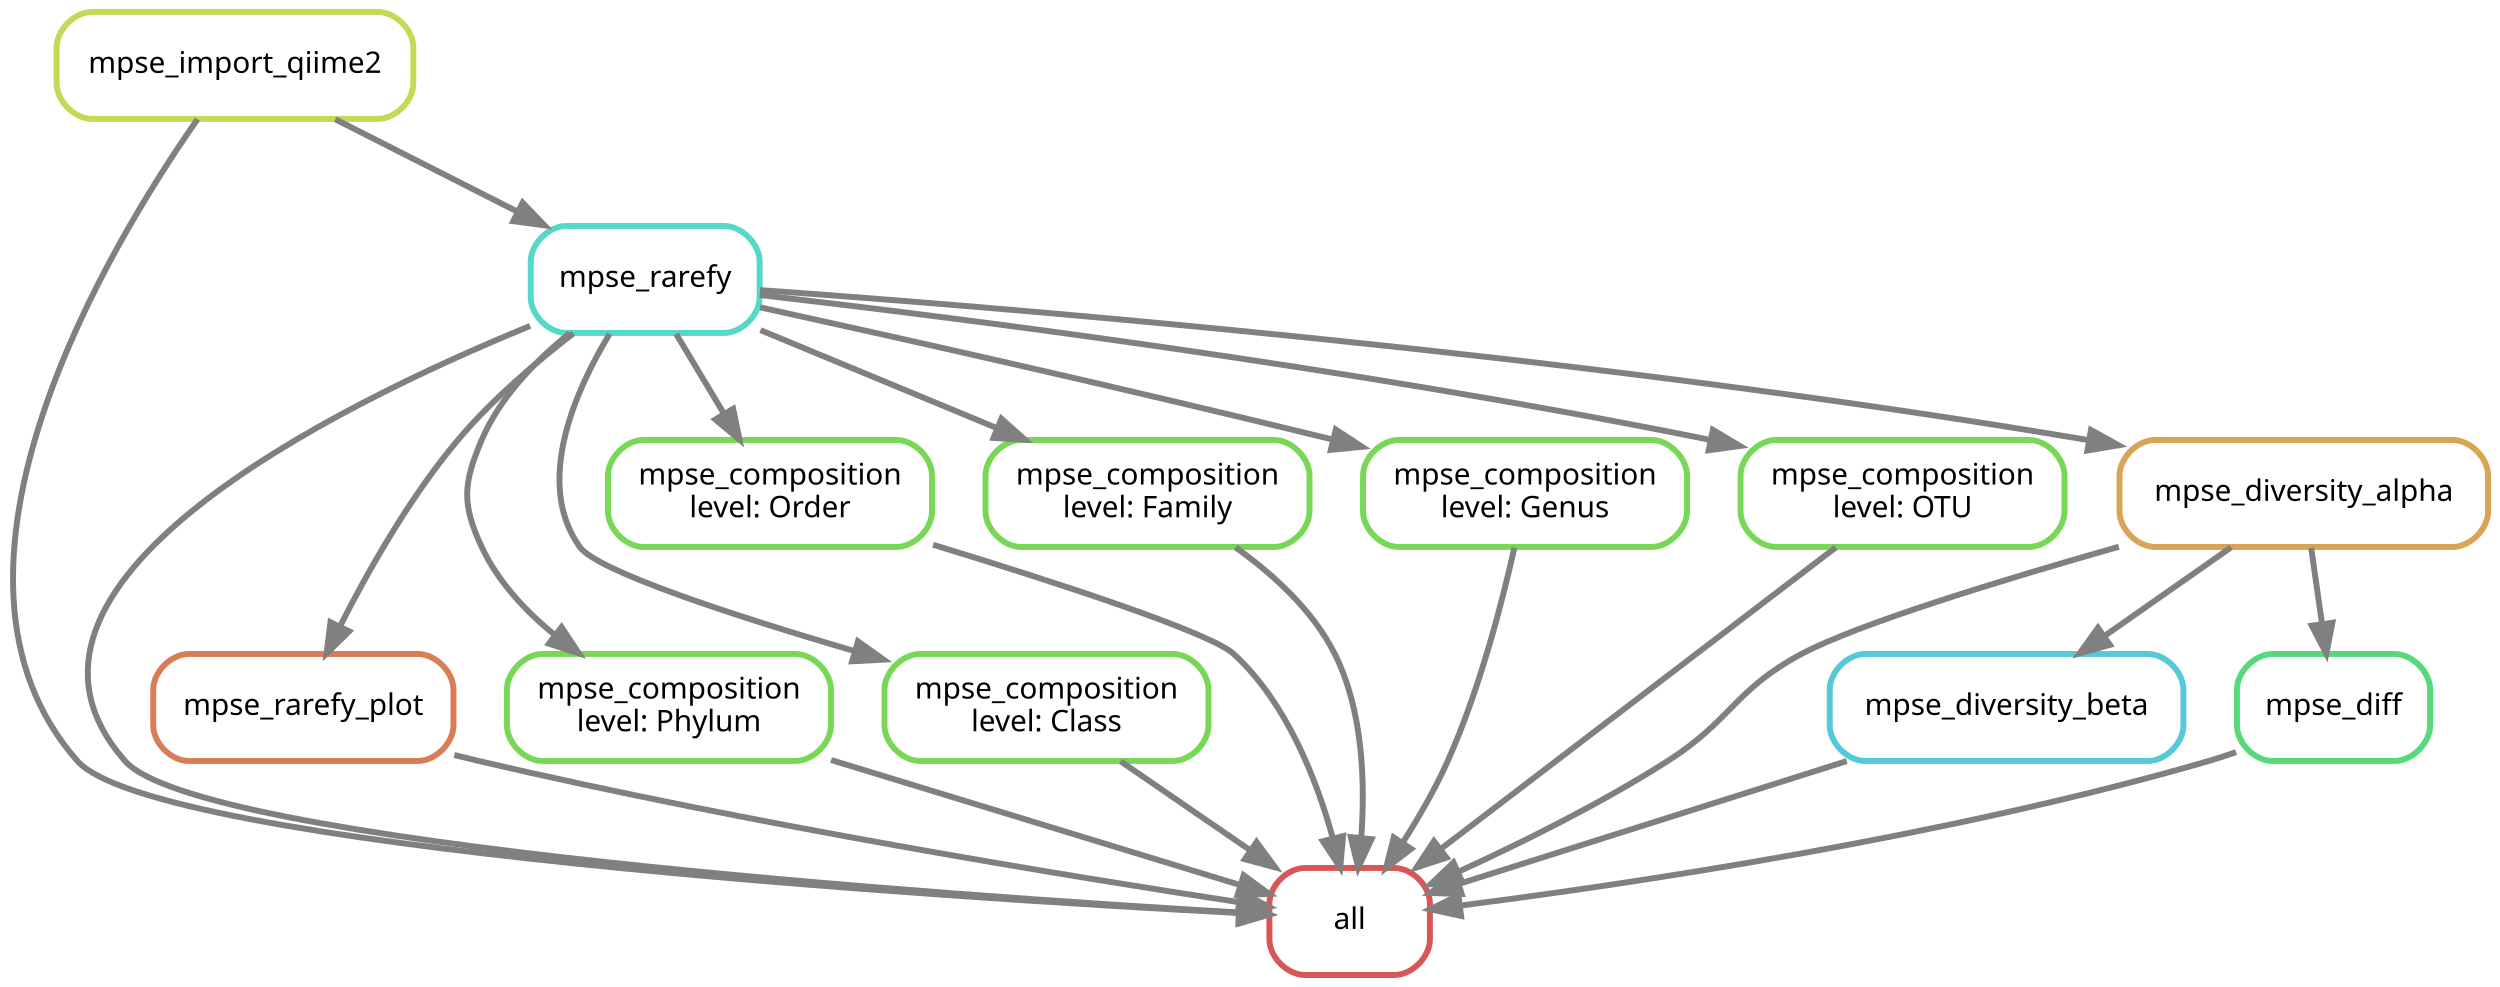
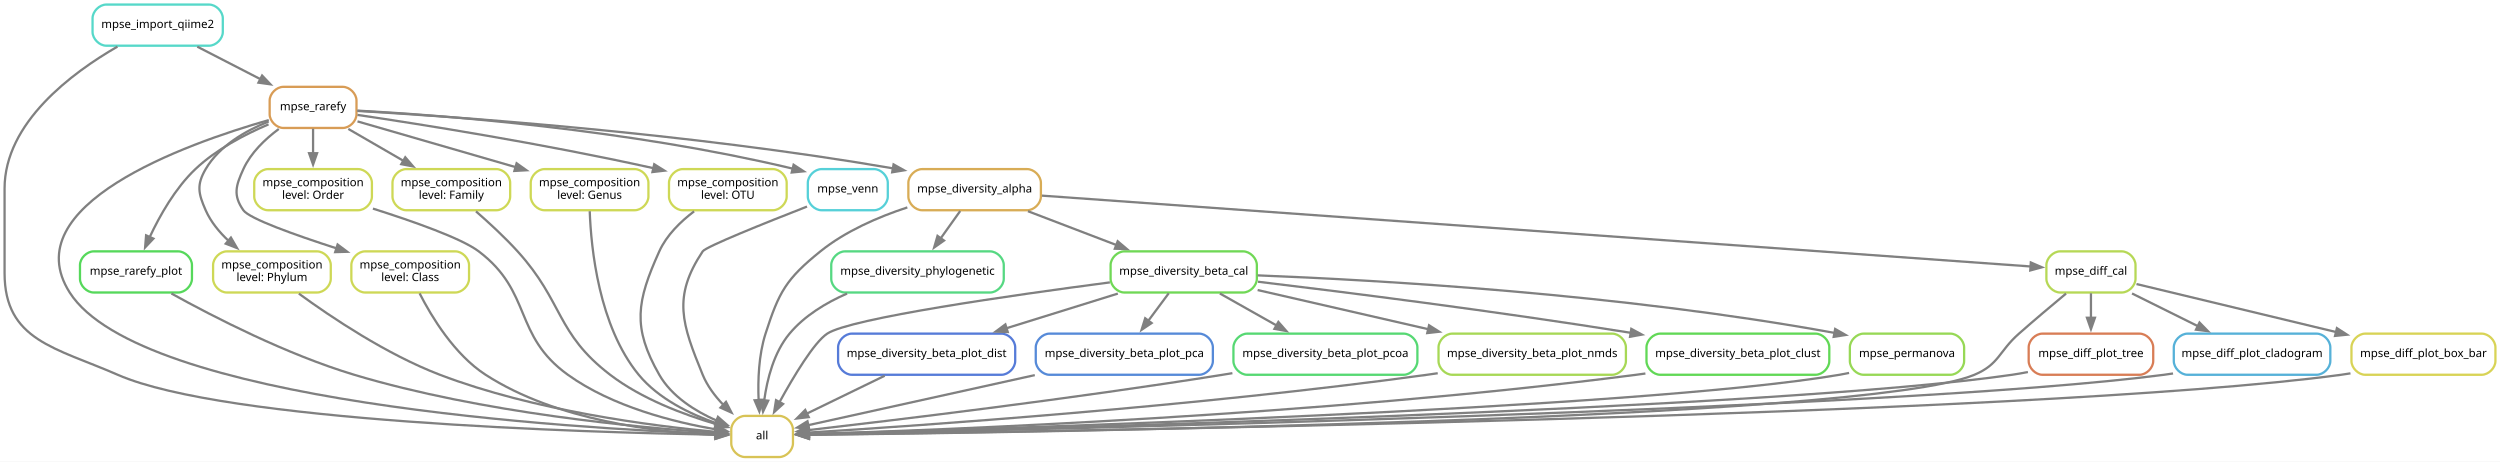
- <svg xmlns="http://www.w3.org/2000/svg" width="841pt" height="332pt" viewBox="0.00 0.00 841.05 332.00">
-   <g id="graph0" class="graph" transform="scale(1 1) rotate(0) translate(4 328)">
-     <polygon fill="white" stroke="transparent" points="-4,4 -4,-328 837.05,-328 837.05,4 -4,4" />
+ <svg xmlns="http://www.w3.org/2000/svg" width="2188pt" height="404pt" viewBox="0.00 0.00 2188.00 404.00">
+   <g id="graph0" class="graph" transform="scale(1 1) rotate(0) translate(4 400)">
+     <polygon fill="white" stroke="none" points="-4,4 -4,-400 2184,-400 2184,4 -4,4" />
    <g id="node1" class="node">
-       <path fill="none" stroke="#d85656" stroke-width="2" d="M465.05,-36C465.05,-36 435.05,-36 435.05,-36 429.05,-36 423.05,-30 423.05,-24 423.05,-24 423.05,-12 423.05,-12 423.05,-6 429.05,0 435.05,0 435.05,0 465.05,0 465.05,0 471.05,0 477.05,-6 477.05,-12 477.05,-12 477.05,-24 477.05,-24 477.05,-30 471.05,-36 465.05,-36" />
-       <text text-anchor="middle" x="450.05" y="-15.5" font-family="sans" font-size="10.00">all</text>
+       <path fill="none" stroke="#d8c356" stroke-width="2" d="M678,-36C678,-36 648,-36 648,-36 642,-36 636,-30 636,-24 636,-24 636,-12 636,-12 636,-6 642,0 648,0 648,0 678,0 678,0 684,0 690,-6 690,-12 690,-12 690,-24 690,-24 690,-30 684,-36 678,-36" />
+       <text text-anchor="middle" x="663" y="-15.5" font-family="sans" font-size="10.00">all</text>
    </g>
    <g id="node2" class="node">
-       <path fill="none" stroke="#c6d856" stroke-width="2" d="M123.05,-324C123.05,-324 27.05,-324 27.05,-324 21.05,-324 15.05,-318 15.05,-312 15.05,-312 15.05,-300 15.05,-300 15.05,-294 21.05,-288 27.05,-288 27.05,-288 123.05,-288 123.05,-288 129.05,-288 135.05,-294 135.05,-300 135.05,-300 135.05,-312 135.05,-312 135.05,-318 129.05,-324 123.05,-324" />
-       <text text-anchor="middle" x="75.05" y="-303.5" font-family="sans" font-size="10.00">mpse_import_qiime2</text>
+       <path fill="none" stroke="#56d8c9" stroke-width="2" d="M179,-396C179,-396 89,-396 89,-396 83,-396 77,-390 77,-384 77,-384 77,-372 77,-372 77,-366 83,-360 89,-360 89,-360 179,-360 179,-360 185,-360 191,-366 191,-372 191,-372 191,-384 191,-384 191,-390 185,-396 179,-396" />
+       <text text-anchor="middle" x="134" y="-375.5" font-family="sans" font-size="10.00">mpse_import_qiime2</text>
    </g>
    <g id="edge1" class="edge">
-       <path fill="none" stroke="grey" stroke-width="2" d="M62.45,-287.91C32.94,-245.72 -33.99,-135.41 22.05,-72 47.8,-42.87 313.46,-26.12 412.82,-20.84" />
-       <polygon fill="grey" stroke="grey" stroke-width="2" points="413.2,-24.32 423,-20.31 412.83,-17.33 413.2,-24.32" />
+       <path fill="none" stroke="grey" stroke-width="2" d="M98.79,-359.2C59.09,-336.34 0,-292.62 0,-235 0,-235 0,-235 0,-161 0,-101.83 44.81,-95.75 99,-72 193.14,-30.75 509.49,-21.53 622.47,-19.53" />
+       <polygon fill="grey" stroke="grey" stroke-width="2" points="622.25,-23.04 632.19,-19.37 622.13,-16.04 622.25,-23.04" />
    </g>
    <g id="node3" class="node">
-       <path fill="none" stroke="#56d8c9" stroke-width="2" d="M239.55,-252C239.55,-252 186.55,-252 186.55,-252 180.55,-252 174.55,-246 174.55,-240 174.55,-240 174.55,-228 174.55,-228 174.55,-222 180.55,-216 186.55,-216 186.55,-216 239.55,-216 239.55,-216 245.55,-216 251.55,-222 251.55,-228 251.55,-228 251.55,-240 251.55,-240 251.55,-246 245.55,-252 239.55,-252" />
-       <text text-anchor="middle" x="213.05" y="-231.5" font-family="sans" font-size="10.00">mpse_rarefy</text>
+       <path fill="none" stroke="#d89c56" stroke-width="2" d="M296,-324C296,-324 244,-324 244,-324 238,-324 232,-318 232,-312 232,-312 232,-300 232,-300 232,-294 238,-288 244,-288 244,-288 296,-288 296,-288 302,-288 308,-294 308,-300 308,-300 308,-312 308,-312 308,-318 302,-324 296,-324" />
+       <text text-anchor="middle" x="270" y="-303.5" font-family="sans" font-size="10.00">mpse_rarefy</text>
+     </g>
+     <g id="edge24" class="edge">
+       <path fill="none" stroke="grey" stroke-width="2" d="M168.67,-359.15C185.46,-350.52 205.84,-340.02 223.91,-330.72" />
+       <polygon fill="grey" stroke="grey" stroke-width="2" points="225.41,-333.89 232.7,-326.2 222.21,-327.66 225.41,-333.89" />
+     </g>
+     <g id="edge2" class="edge">
+       <path fill="none" stroke="grey" stroke-width="2" d="M231.22,-294.92C157.46,-273.76 8.47,-220.26 57,-144 118.42,-47.49 497.11,-25.04 622.63,-20.23" />
+       <polygon fill="grey" stroke="grey" stroke-width="2" points="622.42,-23.74 632.29,-19.88 622.17,-16.74 622.42,-23.74" />
+     </g>
+     <g id="node4" class="node">
+       <path fill="none" stroke="#56d85b" stroke-width="2" d="M152,-180C152,-180 78,-180 78,-180 72,-180 66,-174 66,-168 66,-168 66,-156 66,-156 66,-150 72,-144 78,-144 78,-144 152,-144 152,-144 158,-144 164,-150 164,-156 164,-156 164,-168 164,-168 164,-174 158,-180 152,-180" />
+       <text text-anchor="middle" x="115" y="-159.5" font-family="sans" font-size="10.00">mpse_rarefy_plot</text>
+     </g>
+     <g id="edge25" class="edge">
+       <path fill="none" stroke="grey" stroke-width="2" d="M231.02,-291.15C210.23,-282.33 185.24,-269.29 167,-252 149.4,-235.32 135.86,-211.35 127.02,-192.5" />
+       <polygon fill="grey" stroke="grey" stroke-width="2" points="130.26,-191.17 123,-183.45 123.86,-194.01 130.26,-191.17" />
+     </g>
+     <g id="node5" class="node">
+       <path fill="none" stroke="#ced856" stroke-width="2" d="M273.5,-180C273.5,-180 194.5,-180 194.5,-180 188.5,-180 182.5,-174 182.5,-168 182.5,-168 182.5,-156 182.5,-156 182.5,-150 188.5,-144 194.5,-144 194.5,-144 273.5,-144 273.5,-144 279.5,-144 285.5,-150 285.5,-156 285.5,-156 285.5,-168 285.5,-168 285.5,-174 279.5,-180 273.5,-180" />
+       <text text-anchor="middle" x="234" y="-165" font-family="sans" font-size="10.00">mpse_composition</text>
+       <text text-anchor="middle" x="234" y="-154" font-family="sans" font-size="10.00">level: Phylum</text>
+     </g>
+     <g id="edge26" class="edge">
+       <path fill="none" stroke="grey" stroke-width="2" d="M231.11,-293.65C210.86,-285.54 187.91,-272.38 176,-252 167.93,-238.18 169.55,-230.64 176,-216 180.47,-205.86 187.94,-196.82 196.06,-189.21" />
+       <polygon fill="grey" stroke="grey" stroke-width="2" points="198.11,-192.06 203.44,-182.9 193.57,-186.73 198.11,-192.06" />
+     </g>
+     <g id="node6" class="node">
+       <path fill="none" stroke="#ced856" stroke-width="2" d="M394.5,-180C394.5,-180 315.5,-180 315.5,-180 309.5,-180 303.5,-174 303.5,-168 303.5,-168 303.5,-156 303.5,-156 303.5,-150 309.5,-144 315.5,-144 315.5,-144 394.5,-144 394.5,-144 400.5,-144 406.5,-150 406.5,-156 406.5,-156 406.5,-168 406.5,-168 406.5,-174 400.5,-180 394.5,-180" />
+       <text text-anchor="middle" x="355" y="-165" font-family="sans" font-size="10.00">mpse_composition</text>
+       <text text-anchor="middle" x="355" y="-154" font-family="sans" font-size="10.00">level: Class</text>
+     </g>
+     <g id="edge27" class="edge">
+       <path fill="none" stroke="grey" stroke-width="2" d="M240,-287.13C228.01,-278.23 215.52,-266.3 209,-252 202.36,-237.44 199.82,-229.1 209,-216 214.18,-208.61 253.86,-194.46 290.55,-182.63" />
+       <polygon fill="grey" stroke="grey" stroke-width="2" points="291.47,-186.01 299.94,-179.64 289.35,-179.34 291.47,-186.01" />
+     </g>
+     <g id="node7" class="node">
+       <path fill="none" stroke="#ced856" stroke-width="2" d="M309.5,-252C309.5,-252 230.5,-252 230.5,-252 224.5,-252 218.5,-246 218.5,-240 218.5,-240 218.5,-228 218.5,-228 218.5,-222 224.5,-216 230.5,-216 230.5,-216 309.5,-216 309.5,-216 315.5,-216 321.5,-222 321.5,-228 321.5,-228 321.5,-240 321.5,-240 321.5,-246 315.5,-252 309.5,-252" />
+       <text text-anchor="middle" x="270" y="-237" font-family="sans" font-size="10.00">mpse_composition</text>
+       <text text-anchor="middle" x="270" y="-226" font-family="sans" font-size="10.00">level: Order</text>
+     </g>
+     <g id="edge28" class="edge">
+       <path fill="none" stroke="grey" stroke-width="2" d="M270,-287.34C270,-280.75 270,-273.08 270,-265.67" />
+       <polygon fill="grey" stroke="grey" stroke-width="2" points="273.5,-265.93 270,-255.93 266.5,-265.93 273.5,-265.93" />
+     </g>
+     <g id="node8" class="node">
+       <path fill="none" stroke="#ced856" stroke-width="2" d="M430.5,-252C430.5,-252 351.5,-252 351.5,-252 345.5,-252 339.5,-246 339.5,-240 339.5,-240 339.5,-228 339.5,-228 339.5,-222 345.5,-216 351.5,-216 351.5,-216 430.5,-216 430.5,-216 436.5,-216 442.5,-222 442.5,-228 442.5,-228 442.5,-240 442.5,-240 442.5,-246 436.5,-252 430.5,-252" />
+       <text text-anchor="middle" x="391" y="-237" font-family="sans" font-size="10.00">mpse_composition</text>
+       <text text-anchor="middle" x="391" y="-226" font-family="sans" font-size="10.00">level: Family</text>
+     </g>
+     <g id="edge29" class="edge">
+       <path fill="none" stroke="grey" stroke-width="2" d="M300.85,-287.15C315.5,-278.68 333.23,-268.42 349.07,-259.25" />
+       <polygon fill="grey" stroke="grey" stroke-width="2" points="350.69,-262.37 357.59,-254.33 347.18,-256.31 350.69,-262.37" />
+     </g>
+     <g id="node9" class="node">
+       <path fill="none" stroke="#ced856" stroke-width="2" d="M551.5,-252C551.5,-252 472.5,-252 472.5,-252 466.5,-252 460.5,-246 460.5,-240 460.5,-240 460.5,-228 460.5,-228 460.5,-222 466.5,-216 472.5,-216 472.5,-216 551.5,-216 551.5,-216 557.5,-216 563.5,-222 563.5,-228 563.5,-228 563.5,-240 563.5,-240 563.5,-246 557.5,-252 551.5,-252" />
+       <text text-anchor="middle" x="512" y="-237" font-family="sans" font-size="10.00">mpse_composition</text>
+       <text text-anchor="middle" x="512" y="-226" font-family="sans" font-size="10.00">level: Genus</text>
+     </g>
+     <g id="edge30" class="edge">
+       <path fill="none" stroke="grey" stroke-width="2" d="M308.88,-293.75C346.17,-282.97 403.17,-266.48 447.3,-253.71" />
+       <polygon fill="grey" stroke="grey" stroke-width="2" points="448.13,-257.12 456.76,-250.98 446.18,-250.39 448.13,-257.12" />
+     </g>
+     <g id="node10" class="node">
+       <path fill="none" stroke="#ced856" stroke-width="2" d="M672.5,-252C672.5,-252 593.5,-252 593.5,-252 587.5,-252 581.5,-246 581.5,-240 581.5,-240 581.5,-228 581.5,-228 581.5,-222 587.5,-216 593.5,-216 593.5,-216 672.5,-216 672.5,-216 678.5,-216 684.5,-222 684.5,-228 684.5,-228 684.5,-240 684.5,-240 684.5,-246 678.5,-252 672.5,-252" />
+       <text text-anchor="middle" x="633" y="-237" font-family="sans" font-size="10.00">mpse_composition</text>
+       <text text-anchor="middle" x="633" y="-226" font-family="sans" font-size="10.00">level: OTU</text>
+     </g>
+     <g id="edge31" class="edge">
+       <path fill="none" stroke="grey" stroke-width="2" d="M308.86,-299.43C364.22,-291.22 469.22,-274.66 567.89,-252.81" />
+       <polygon fill="grey" stroke="grey" stroke-width="2" points="568.57,-256.25 577.56,-250.64 567.03,-249.42 568.57,-256.25" />
+     </g>
+     <g id="node11" class="node">
+       <path fill="none" stroke="#56d0d8" stroke-width="2" d="M761,-252C761,-252 715,-252 715,-252 709,-252 703,-246 703,-240 703,-240 703,-228 703,-228 703,-222 709,-216 715,-216 715,-216 761,-216 761,-216 767,-216 773,-222 773,-228 773,-228 773,-240 773,-240 773,-246 767,-252 761,-252" />
+       <text text-anchor="middle" x="738" y="-231.5" font-family="sans" font-size="10.00">mpse_venn</text>
+     </g>
+     <g id="edge32" class="edge">
+       <path fill="none" stroke="grey" stroke-width="2" d="M308.76,-303.21C381.77,-299.19 544.6,-287.11 689.74,-252.42" />
+       <polygon fill="grey" stroke="grey" stroke-width="2" points="690.56,-255.82 699.44,-250.05 688.9,-249.02 690.56,-255.82" />
+     </g>
+     <g id="node12" class="node">
+       <path fill="none" stroke="#d8ac56" stroke-width="2" d="M895,-252C895,-252 803,-252 803,-252 797,-252 791,-246 791,-240 791,-240 791,-228 791,-228 791,-222 797,-216 803,-216 803,-216 895,-216 895,-216 901,-216 907,-222 907,-228 907,-228 907,-240 907,-240 907,-246 901,-252 895,-252" />
+       <text text-anchor="middle" x="849" y="-231.5" font-family="sans" font-size="10.00">mpse_diversity_alpha</text>
+     </g>
+     <g id="edge33" class="edge">
+       <path fill="none" stroke="grey" stroke-width="2" d="M308.8,-302.91C392.68,-297.99 597.23,-283.78 777.61,-252.64" />
+       <polygon fill="grey" stroke="grey" stroke-width="2" points="778.05,-256.11 787.3,-250.94 776.84,-249.22 778.05,-256.11" />
+     </g>
+     <g id="edge3" class="edge">
+       <path fill="none" stroke="grey" stroke-width="2" d="M146,-143.13C182.89,-122.68 246.96,-89.73 306,-72 417.44,-38.53 555.06,-25.73 622.24,-21.22" />
+       <polygon fill="grey" stroke="grey" stroke-width="2" points="622.31,-24.73 632.07,-20.6 621.87,-17.74 622.31,-24.73" />
+     </g>
+     <g id="edge4" class="edge">
+       <path fill="none" stroke="grey" stroke-width="2" d="M257.57,-143.02C285.51,-122.63 334.18,-89.89 381,-72 463.32,-40.53 566.54,-27.25 622.46,-22.04" />
+       <polygon fill="grey" stroke="grey" stroke-width="2" points="622.62,-25.54 632.27,-21.18 622,-18.57 622.62,-25.54" />
+     </g>
+     <g id="edge5" class="edge">
+       <path fill="none" stroke="grey" stroke-width="2" d="M363.23,-143.27C373.68,-122.79 393.7,-89.66 421,-72 483.32,-31.69 571.6,-21.64 622.51,-19.37" />
+       <polygon fill="grey" stroke="grey" stroke-width="2" points="622.32,-22.88 632.19,-19.04 622.08,-15.89 622.32,-22.88" />
+     </g>
+     <g id="edge6" class="edge">
+       <path fill="none" stroke="grey" stroke-width="2" d="M322.37,-217.43C357.48,-206.32 399.93,-191.4 415,-180 462.21,-144.27 444.94,-106.58 493,-72 531.89,-44.02 585.99,-30.49 622.64,-24.17" />
+       <polygon fill="grey" stroke="grey" stroke-width="2" points="622.97,-27.66 632.3,-22.63 621.87,-20.75 622.97,-27.66" />
+     </g>
+     <g id="edge7" class="edge">
+       <path fill="none" stroke="grey" stroke-width="2" d="M412.57,-215.01C423.9,-205.14 437.72,-192.42 449,-180 489.32,-135.57 482.35,-108.47 530,-72 557.52,-50.94 594.51,-37.1 622.5,-28.86" />
+       <polygon fill="grey" stroke="grey" stroke-width="2" points="623.43,-32.23 632.13,-26.17 621.55,-25.49 623.43,-32.23" />
+     </g>
+     <g id="edge8" class="edge">
+       <path fill="none" stroke="grey" stroke-width="2" d="M512.13,-215.14C513.29,-182.94 520.01,-114.58 555,-72 572.34,-50.89 600.15,-37.52 623.21,-29.49" />
+       <polygon fill="grey" stroke="grey" stroke-width="2" points="624.1,-32.88 632.55,-26.49 621.96,-26.21 624.1,-32.88" />
+     </g>
+     <g id="edge9" class="edge">
+       <path fill="none" stroke="grey" stroke-width="2" d="M603.48,-215.03C591.68,-206.11 579.4,-194.19 573,-180 553.27,-136.24 549.18,-113.67 573,-72 583.85,-53.02 604.45,-40.16 623.2,-31.87" />
+       <polygon fill="grey" stroke="grey" stroke-width="2" points="624.36,-35.17 632.33,-28.19 621.75,-28.68 624.36,-35.17" />
+     </g>
+     <g id="edge10" class="edge">
+       <path fill="none" stroke="grey" stroke-width="2" d="M702.3,-219.22C665.7,-204.93 613.73,-184.1 611,-180 584.39,-140.05 592.84,-116.43 611,-72 614.98,-62.27 621.7,-53.36 629.01,-45.73" />
+       <polygon fill="grey" stroke="grey" stroke-width="2" points="631.39,-48.3 636.23,-38.88 626.57,-43.22 631.39,-48.3" />
+     </g>
+     <g id="edge11" class="edge">
+       <path fill="none" stroke="grey" stroke-width="2" d="M790.09,-218.47C764.8,-210.17 736.05,-197.78 714,-180 684.06,-155.86 677.76,-144.62 666,-108 659.99,-89.3 659.21,-67.24 659.94,-49.77" />
+       <polygon fill="grey" stroke="grey" stroke-width="2" points="663.43,-50.11 660.59,-39.9 656.44,-49.65 663.43,-50.11" />
+     </g>
+     <g id="node13" class="node">
+       <path fill="none" stroke="#56d882" stroke-width="2" d="M862.5,-180C862.5,-180 735.5,-180 735.5,-180 729.5,-180 723.5,-174 723.5,-168 723.5,-168 723.5,-156 723.5,-156 723.5,-150 729.5,-144 735.5,-144 735.5,-144 862.5,-144 862.5,-144 868.5,-144 874.5,-150 874.5,-156 874.5,-156 874.5,-168 874.5,-168 874.5,-174 868.5,-180 862.5,-180" />
+       <text text-anchor="middle" x="799" y="-159.5" font-family="sans" font-size="10.00">mpse_diversity_phylogenetic</text>
+     </g>
+     <g id="edge34" class="edge">
+       <path fill="none" stroke="grey" stroke-width="2" d="M836.38,-215.34C831.21,-208.1 825.09,-199.53 819.32,-191.45" />
+       <polygon fill="grey" stroke="grey" stroke-width="2" points="822.21,-189.47 813.55,-183.37 816.51,-193.54 822.21,-189.47" />
+     </g>
+     <g id="node14" class="node">
+       <path fill="none" stroke="#70d856" stroke-width="2" d="M1084,-180C1084,-180 980,-180 980,-180 974,-180 968,-174 968,-168 968,-168 968,-156 968,-156 968,-150 974,-144 980,-144 980,-144 1084,-144 1084,-144 1090,-144 1096,-150 1096,-156 1096,-156 1096,-168 1096,-168 1096,-174 1090,-180 1084,-180" />
+       <text text-anchor="middle" x="1032" y="-159.5" font-family="sans" font-size="10.00">mpse_diversity_beta_cal</text>
+     </g>
+     <g id="edge35" class="edge">
+       <path fill="none" stroke="grey" stroke-width="2" d="M895.65,-215.15C919.22,-206.14 948.07,-195.11 973.15,-185.51" />
+       <polygon fill="grey" stroke="grey" stroke-width="2" points="974.2,-188.86 982.29,-182.02 971.7,-182.32 974.2,-188.86" />
+     </g>
+     <g id="node21" class="node">
+       <path fill="none" stroke="#b6d856" stroke-width="2" d="M1853,-180C1853,-180 1799,-180 1799,-180 1793,-180 1787,-174 1787,-168 1787,-168 1787,-156 1787,-156 1787,-150 1793,-144 1799,-144 1799,-144 1853,-144 1853,-144 1859,-144 1865,-150 1865,-156 1865,-156 1865,-168 1865,-168 1865,-174 1859,-180 1853,-180" />
+       <text text-anchor="middle" x="1826" y="-159.5" font-family="sans" font-size="10.00">mpse_diff_cal</text>
+     </g>
+     <g id="edge42" class="edge">
+       <path fill="none" stroke="grey" stroke-width="2" d="M907.92,-228.78C1084.15,-216.15 1605.4,-178.81 1773.27,-166.78" />
+       <polygon fill="grey" stroke="grey" stroke-width="2" points="1773.37,-170.28 1783.1,-166.07 1772.87,-163.3 1773.37,-170.28" />
+     </g>
+     <g id="edge12" class="edge">
+       <path fill="none" stroke="grey" stroke-width="2" d="M737.37,-143.09C718.91,-135.02 700.1,-123.68 687,-108 673.36,-91.68 667.41,-68.31 664.85,-49.61" />
+       <polygon fill="grey" stroke="grey" stroke-width="2" points="668.34,-49.3 663.81,-39.72 661.37,-50.03 668.34,-49.3" />
    </g>
    <g id="edge13" class="edge">
-       <path fill="none" stroke="grey" stroke-width="2" d="M108.81,-287.88C127.27,-278.51 150.34,-266.81 170.07,-256.8" />
-       <polygon fill="grey" stroke="grey" stroke-width="2" points="171.83,-259.83 179.17,-252.19 168.66,-253.59 171.83,-259.83" />
-     </g>
-     <g id="edge2" class="edge">
-       <path fill="none" stroke="grey" stroke-width="2" d="M174.35,-218.37C108.38,-191.37 -13.89,-131.05 38.05,-72 62.64,-44.04 315.66,-26.7 412.57,-21.04" />
-       <polygon fill="grey" stroke="grey" stroke-width="2" points="413.01,-24.52 422.79,-20.45 412.61,-17.53 413.01,-24.52" />
-     </g>
-     <g id="node4" class="node">
-       <path fill="none" stroke="#d87d56" stroke-width="2" d="M136.55,-108C136.55,-108 59.55,-108 59.55,-108 53.55,-108 47.55,-102 47.55,-96 47.55,-96 47.55,-84 47.55,-84 47.55,-78 53.55,-72 59.55,-72 59.55,-72 136.55,-72 136.55,-72 142.55,-72 148.55,-78 148.55,-84 148.55,-84 148.55,-96 148.55,-96 148.55,-102 142.55,-108 136.55,-108" />
-       <text text-anchor="middle" x="98.05" y="-87.5" font-family="sans" font-size="10.00">mpse_rarefy_plot</text>
+       <path fill="none" stroke="grey" stroke-width="2" d="M967.36,-152.85C882.06,-141.68 740.3,-121.44 720,-108 708.47,-100.37 690.76,-70.87 678.14,-47.9" />
+       <polygon fill="grey" stroke="grey" stroke-width="2" points="681.33,-46.44 673.5,-39.3 675.17,-49.76 681.33,-46.44" />
+     </g>
+     <g id="node15" class="node">
+       <path fill="none" stroke="#567bd8" stroke-width="2" d="M872.5,-108C872.5,-108 741.5,-108 741.5,-108 735.5,-108 729.5,-102 729.5,-96 729.5,-96 729.5,-84 729.5,-84 729.5,-78 735.5,-72 741.5,-72 741.5,-72 872.5,-72 872.5,-72 878.5,-72 884.5,-78 884.5,-84 884.5,-84 884.5,-96 884.5,-96 884.5,-102 878.5,-108 872.5,-108" />
+       <text text-anchor="middle" x="807" y="-87.5" font-family="sans" font-size="10.00">mpse_diversity_beta_plot_dist</text>
+     </g>
+     <g id="edge36" class="edge">
+       <path fill="none" stroke="grey" stroke-width="2" d="M974.35,-143.06C944.58,-133.8 908.02,-122.43 876.68,-112.68" />
+       <polygon fill="grey" stroke="grey" stroke-width="2" points="877.98,-109.42 867.39,-109.79 875.9,-116.1 877.98,-109.42" />
+     </g>
+     <g id="node16" class="node">
+       <path fill="none" stroke="#568ad8" stroke-width="2" d="M1045.5,-108C1045.5,-108 914.5,-108 914.5,-108 908.5,-108 902.5,-102 902.5,-96 902.5,-96 902.5,-84 902.5,-84 902.5,-78 908.5,-72 914.5,-72 914.5,-72 1045.5,-72 1045.5,-72 1051.5,-72 1057.5,-78 1057.5,-84 1057.5,-84 1057.5,-96 1057.5,-96 1057.5,-102 1051.5,-108 1045.5,-108" />
+       <text text-anchor="middle" x="980" y="-87.5" font-family="sans" font-size="10.00">mpse_diversity_beta_plot_pca</text>
+     </g>
+     <g id="edge37" class="edge">
+       <path fill="none" stroke="grey" stroke-width="2" d="M1018.88,-143.34C1013.44,-136.01 1006.99,-127.34 1000.93,-119.18" />
+       <polygon fill="grey" stroke="grey" stroke-width="2" points="1003.88,-117.27 995.1,-111.33 998.26,-121.45 1003.88,-117.27" />
+     </g>
+     <g id="node17" class="node">
+       <path fill="none" stroke="#56d873" stroke-width="2" d="M1224.5,-108C1224.5,-108 1087.5,-108 1087.5,-108 1081.5,-108 1075.5,-102 1075.5,-96 1075.5,-96 1075.5,-84 1075.5,-84 1075.5,-78 1081.5,-72 1087.5,-72 1087.5,-72 1224.5,-72 1224.5,-72 1230.5,-72 1236.5,-78 1236.5,-84 1236.5,-84 1236.5,-96 1236.5,-96 1236.5,-102 1230.5,-108 1224.5,-108" />
+       <text text-anchor="middle" x="1156" y="-87.5" font-family="sans" font-size="10.00">mpse_diversity_beta_plot_pcoa</text>
+     </g>
+     <g id="edge38" class="edge">
+       <path fill="none" stroke="grey" stroke-width="2" d="M1063.61,-143.15C1078.77,-134.6 1097.15,-124.22 1113.51,-114.99" />
+       <polygon fill="grey" stroke="grey" stroke-width="2" points="1114.82,-118.26 1121.81,-110.3 1111.38,-112.17 1114.82,-118.26" />
+     </g>
+     <g id="node18" class="node">
+       <path fill="none" stroke="#a7d856" stroke-width="2" d="M1407,-108C1407,-108 1267,-108 1267,-108 1261,-108 1255,-102 1255,-96 1255,-96 1255,-84 1255,-84 1255,-78 1261,-72 1267,-72 1267,-72 1407,-72 1407,-72 1413,-72 1419,-78 1419,-84 1419,-84 1419,-96 1419,-96 1419,-102 1413,-108 1407,-108" />
+       <text text-anchor="middle" x="1337" y="-87.5" font-family="sans" font-size="10.00">mpse_diversity_beta_plot_nmds</text>
+     </g>
+     <g id="edge39" class="edge">
+       <path fill="none" stroke="grey" stroke-width="2" d="M1096.68,-146.15C1140.1,-136.19 1197.93,-122.92 1245.98,-111.89" />
+       <polygon fill="grey" stroke="grey" stroke-width="2" points="1246.7,-115.32 1255.66,-109.67 1245.13,-108.49 1246.7,-115.32" />
+     </g>
+     <g id="node19" class="node">
+       <path fill="none" stroke="#61d856" stroke-width="2" d="M1585,-108C1585,-108 1449,-108 1449,-108 1443,-108 1437,-102 1437,-96 1437,-96 1437,-84 1437,-84 1437,-78 1443,-72 1449,-72 1449,-72 1585,-72 1585,-72 1591,-72 1597,-78 1597,-84 1597,-84 1597,-96 1597,-96 1597,-102 1591,-108 1585,-108" />
+       <text text-anchor="middle" x="1517" y="-87.5" font-family="sans" font-size="10.00">mpse_diversity_beta_plot_clust</text>
+     </g>
+     <g id="edge40" class="edge">
+       <path fill="none" stroke="grey" stroke-width="2" d="M1096.98,-153.43C1172.89,-144.34 1302.53,-128.03 1423.25,-108.73" />
+       <polygon fill="grey" stroke="grey" stroke-width="2" points="1423.72,-112.19 1433.04,-107.15 1422.61,-105.28 1423.72,-112.19" />
+     </g>
+     <g id="node20" class="node">
+       <path fill="none" stroke="#97d856" stroke-width="2" d="M1703,-108C1703,-108 1627,-108 1627,-108 1621,-108 1615,-102 1615,-96 1615,-96 1615,-84 1615,-84 1615,-78 1621,-72 1627,-72 1627,-72 1703,-72 1703,-72 1709,-72 1715,-78 1715,-84 1715,-84 1715,-96 1715,-96 1715,-102 1709,-108 1703,-108" />
+       <text text-anchor="middle" x="1665" y="-87.5" font-family="sans" font-size="10.00">mpse_permanova</text>
+     </g>
+     <g id="edge41" class="edge">
+       <path fill="none" stroke="grey" stroke-width="2" d="M1096.68,-159C1201.2,-154.89 1413.72,-142.97 1601.67,-108.62" />
+       <polygon fill="grey" stroke="grey" stroke-width="2" points="1602.13,-112.09 1611.32,-106.82 1600.85,-105.21 1602.13,-112.09" />
    </g>
    <g id="edge14" class="edge">
-       <path fill="none" stroke="grey" stroke-width="2" d="M188.88,-215.84C176.37,-206.21 161.38,-193.45 150.05,-180 133.85,-160.77 119.77,-135.84 110.36,-117.26" />
-       <polygon fill="grey" stroke="grey" stroke-width="2" points="113.45,-115.6 105.88,-108.18 107.17,-118.7 113.45,-115.6" />
-     </g>
-     <g id="node5" class="node">
-       <path fill="none" stroke="#78d856" stroke-width="2" d="M263.55,-108C263.55,-108 178.55,-108 178.55,-108 172.55,-108 166.55,-102 166.55,-96 166.55,-96 166.55,-84 166.55,-84 166.55,-78 172.55,-72 178.55,-72 178.55,-72 263.55,-72 263.55,-72 269.55,-72 275.55,-78 275.55,-84 275.55,-84 275.55,-96 275.55,-96 275.55,-102 269.55,-108 263.55,-108" />
-       <text text-anchor="middle" x="221.05" y="-93" font-family="sans" font-size="10.00">mpse_composition</text>
-       <text text-anchor="middle" x="221.05" y="-82" font-family="sans" font-size="10.00">level: Phylum</text>
+       <path fill="none" stroke="grey" stroke-width="2" d="M770.29,-71.15C749.44,-61.02 723.33,-48.33 702.1,-38.01" />
+       <polygon fill="grey" stroke="grey" stroke-width="2" points="703.79,-34.94 693.27,-33.71 700.73,-41.23 703.79,-34.94" />
    </g>
    <g id="edge15" class="edge">
-       <path fill="none" stroke="grey" stroke-width="2" d="M187.67,-215.95C176.34,-206.79 164.18,-194.4 158.05,-180 151.79,-165.28 151.3,-158.51 158.05,-144 163.48,-132.34 172.87,-122.34 182.77,-114.26" />
-       <polygon fill="grey" stroke="grey" stroke-width="2" points="184.91,-117.03 190.75,-108.2 180.67,-111.45 184.91,-117.03" />
-     </g>
-     <g id="node6" class="node">
-       <path fill="none" stroke="#78d856" stroke-width="2" d="M390.55,-108C390.55,-108 305.55,-108 305.55,-108 299.55,-108 293.55,-102 293.55,-96 293.55,-96 293.55,-84 293.55,-84 293.55,-78 299.55,-72 305.55,-72 305.55,-72 390.55,-72 390.55,-72 396.55,-72 402.55,-78 402.55,-84 402.55,-84 402.55,-96 402.55,-96 402.55,-102 396.55,-108 390.55,-108" />
-       <text text-anchor="middle" x="348.05" y="-93" font-family="sans" font-size="10.00">mpse_composition</text>
-       <text text-anchor="middle" x="348.05" y="-82" font-family="sans" font-size="10.00">level: Class</text>
+       <path fill="none" stroke="grey" stroke-width="2" d="M901.64,-71.7C838.69,-57.8 752.86,-38.84 703.14,-27.86" />
+       <polygon fill="grey" stroke="grey" stroke-width="2" points="704.19,-24.51 693.68,-25.77 702.69,-31.35 704.19,-24.51" />
    </g>
    <g id="edge16" class="edge">
-       <path fill="none" stroke="grey" stroke-width="2" d="M201.1,-215.69C189.47,-196.51 175.65,-165.46 191.05,-144 196.9,-135.86 242.89,-120.88 283.59,-108.92" />
-       <polygon fill="grey" stroke="grey" stroke-width="2" points="284.63,-112.26 293.26,-106.1 282.68,-105.54 284.63,-112.26" />
-     </g>
-     <g id="node7" class="node">
-       <path fill="none" stroke="#78d856" stroke-width="2" d="M297.55,-180C297.55,-180 212.55,-180 212.55,-180 206.55,-180 200.55,-174 200.55,-168 200.55,-168 200.55,-156 200.55,-156 200.55,-150 206.55,-144 212.55,-144 212.55,-144 297.55,-144 297.55,-144 303.55,-144 309.55,-150 309.55,-156 309.55,-156 309.55,-168 309.55,-168 309.55,-174 303.55,-180 297.55,-180" />
-       <text text-anchor="middle" x="255.05" y="-165" font-family="sans" font-size="10.00">mpse_composition</text>
-       <text text-anchor="middle" x="255.05" y="-154" font-family="sans" font-size="10.00">level: Order</text>
+       <path fill="none" stroke="grey" stroke-width="2" d="M1074.6,-73.41C1071.7,-72.93 1068.83,-72.45 1066,-72 933.82,-50.84 776.25,-31.94 703.5,-23.57" />
+       <polygon fill="grey" stroke="grey" stroke-width="2" points="704.27,-20.13 693.93,-22.47 703.47,-27.09 704.27,-20.13" />
    </g>
    <g id="edge17" class="edge">
-       <path fill="none" stroke="grey" stroke-width="2" d="M223.44,-215.7C228.32,-207.56 234.24,-197.69 239.63,-188.7" />
-       <polygon fill="grey" stroke="grey" stroke-width="2" points="242.65,-190.48 244.79,-180.1 236.65,-186.88 242.65,-190.48" />
-     </g>
-     <g id="node8" class="node">
-       <path fill="none" stroke="#78d856" stroke-width="2" d="M424.55,-180C424.55,-180 339.55,-180 339.55,-180 333.55,-180 327.55,-174 327.55,-168 327.55,-168 327.55,-156 327.55,-156 327.55,-150 333.55,-144 339.55,-144 339.55,-144 424.55,-144 424.55,-144 430.55,-144 436.55,-150 436.55,-156 436.55,-156 436.55,-168 436.55,-168 436.55,-174 430.55,-180 424.55,-180" />
-       <text text-anchor="middle" x="382.05" y="-165" font-family="sans" font-size="10.00">mpse_composition</text>
-       <text text-anchor="middle" x="382.05" y="-154" font-family="sans" font-size="10.00">level: Family</text>
+       <path fill="none" stroke="grey" stroke-width="2" d="M1254.31,-73.35C1251.17,-72.87 1248.06,-72.42 1245,-72 1042.86,-44.18 799.14,-27.36 703.92,-21.43" />
+       <polygon fill="grey" stroke="grey" stroke-width="2" points="704.19,-17.94 693.99,-20.82 703.76,-24.92 704.19,-17.94" />
    </g>
    <g id="edge18" class="edge">
-       <path fill="none" stroke="grey" stroke-width="2" d="M251.83,-216.94C275.42,-207.17 305.81,-194.58 331.3,-184.02" />
-       <polygon fill="grey" stroke="grey" stroke-width="2" points="332.91,-187.14 340.81,-180.08 330.23,-180.68 332.91,-187.14" />
-     </g>
-     <g id="node9" class="node">
-       <path fill="none" stroke="#78d856" stroke-width="2" d="M551.55,-180C551.55,-180 466.55,-180 466.55,-180 460.55,-180 454.55,-174 454.55,-168 454.55,-168 454.55,-156 454.55,-156 454.55,-150 460.55,-144 466.55,-144 466.55,-144 551.55,-144 551.55,-144 557.55,-144 563.55,-150 563.55,-156 563.55,-156 563.55,-168 563.55,-168 563.55,-174 557.55,-180 551.55,-180" />
-       <text text-anchor="middle" x="509.05" y="-165" font-family="sans" font-size="10.00">mpse_composition</text>
-       <text text-anchor="middle" x="509.05" y="-154" font-family="sans" font-size="10.00">level: Genus</text>
+       <path fill="none" stroke="grey" stroke-width="2" d="M1436.06,-73.11C1433.34,-72.72 1430.65,-72.34 1428,-72 1152.7,-36.3 818.32,-23.59 703.77,-20.11" />
+       <polygon fill="grey" stroke="grey" stroke-width="2" points="704.03,-16.62 693.93,-19.82 703.82,-23.61 704.03,-16.62" />
    </g>
    <g id="edge19" class="edge">
-       <path fill="none" stroke="grey" stroke-width="2" d="M251.74,-224.6C295.89,-214.91 370.51,-198.25 444.34,-180.13" />
-       <polygon fill="grey" stroke="grey" stroke-width="2" points="445.4,-183.48 454.27,-177.69 443.73,-176.68 445.4,-183.48" />
-     </g>
-     <g id="node10" class="node">
-       <path fill="none" stroke="#78d856" stroke-width="2" d="M678.55,-180C678.55,-180 593.55,-180 593.55,-180 587.55,-180 581.55,-174 581.55,-168 581.55,-168 581.55,-156 581.55,-156 581.55,-150 587.55,-144 593.55,-144 593.55,-144 678.55,-144 678.55,-144 684.55,-144 690.55,-150 690.55,-156 690.55,-156 690.55,-168 690.55,-168 690.55,-174 684.55,-180 678.55,-180" />
-       <text text-anchor="middle" x="636.05" y="-165" font-family="sans" font-size="10.00">mpse_composition</text>
-       <text text-anchor="middle" x="636.05" y="-154" font-family="sans" font-size="10.00">level: OTU</text>
+       <path fill="none" stroke="grey" stroke-width="2" d="M1614.32,-73.61C1611.52,-73.01 1608.73,-72.46 1606,-72 1428.31,-41.8 860.37,-24.38 703.49,-20.07" />
+       <polygon fill="grey" stroke="grey" stroke-width="2" points="703.95,-16.58 693.86,-19.8 703.76,-23.57 703.95,-16.58" />
    </g>
    <g id="edge20" class="edge">
-       <path fill="none" stroke="grey" stroke-width="2" d="M251.56,-228.76C315.81,-221.38 449.08,-204.74 571.42,-180" />
-       <polygon fill="grey" stroke="grey" stroke-width="2" points="572.24,-183.4 581.34,-177.97 570.84,-176.54 572.24,-183.4" />
-     </g>
-     <g id="node11" class="node">
-       <path fill="none" stroke="#d8a456" stroke-width="2" d="M821.05,-180C821.05,-180 721.05,-180 721.05,-180 715.05,-180 709.05,-174 709.05,-168 709.05,-168 709.05,-156 709.05,-156 709.05,-150 715.05,-144 721.05,-144 721.05,-144 821.05,-144 821.05,-144 827.05,-144 833.05,-150 833.05,-156 833.05,-156 833.05,-168 833.05,-168 833.05,-174 827.05,-180 821.05,-180" />
-       <text text-anchor="middle" x="771.05" y="-159.5" font-family="sans" font-size="10.00">mpse_diversity_alpha</text>
+       <path fill="none" stroke="grey" stroke-width="2" d="M1804.21,-143.09C1791.98,-132.93 1776.51,-119.91 1763,-108 1745.3,-92.4 1745.75,-81.14 1724,-72 1628.71,-31.98 886.87,-21.41 703.76,-19.4" />
+       <polygon fill="grey" stroke="grey" stroke-width="2" points="703.9,-15.9 693.87,-19.29 703.83,-22.9 703.9,-15.9" />
+     </g>
+     <g id="node22" class="node">
+       <path fill="none" stroke="#d87d56" stroke-width="2" d="M1868.5,-108C1868.5,-108 1783.5,-108 1783.5,-108 1777.5,-108 1771.5,-102 1771.5,-96 1771.5,-96 1771.5,-84 1771.5,-84 1771.5,-78 1777.5,-72 1783.5,-72 1783.5,-72 1868.5,-72 1868.5,-72 1874.5,-72 1880.5,-78 1880.5,-84 1880.5,-84 1880.5,-96 1880.5,-96 1880.5,-102 1874.5,-108 1868.5,-108" />
+       <text text-anchor="middle" x="1826" y="-87.5" font-family="sans" font-size="10.00">mpse_diff_plot_tree</text>
+     </g>
+     <g id="edge43" class="edge">
+       <path fill="none" stroke="grey" stroke-width="2" d="M1826,-143.34C1826,-136.75 1826,-129.08 1826,-121.67" />
+       <polygon fill="grey" stroke="grey" stroke-width="2" points="1829.5,-121.93 1826,-111.93 1822.5,-121.93 1829.5,-121.93" />
+     </g>
+     <g id="node23" class="node">
+       <path fill="none" stroke="#56b1d8" stroke-width="2" d="M2023.5,-108C2023.5,-108 1910.5,-108 1910.5,-108 1904.5,-108 1898.5,-102 1898.5,-96 1898.5,-96 1898.5,-84 1898.5,-84 1898.5,-78 1904.5,-72 1910.5,-72 1910.5,-72 2023.5,-72 2023.5,-72 2029.5,-72 2035.5,-78 2035.5,-84 2035.5,-84 2035.5,-96 2035.5,-96 2035.5,-102 2029.5,-108 2023.5,-108" />
+       <text text-anchor="middle" x="1967" y="-87.5" font-family="sans" font-size="10.00">mpse_diff_plot_cladogram</text>
+     </g>
+     <g id="edge44" class="edge">
+       <path fill="none" stroke="grey" stroke-width="2" d="M1861.95,-143.15C1879.43,-134.47 1900.68,-123.92 1919.48,-114.59" />
+       <polygon fill="grey" stroke="grey" stroke-width="2" points="1921.01,-117.74 1928.41,-110.16 1917.9,-111.47 1921.01,-117.74" />
+     </g>
+     <g id="node24" class="node">
+       <path fill="none" stroke="#d8d356" stroke-width="2" d="M2168,-108C2168,-108 2066,-108 2066,-108 2060,-108 2054,-102 2054,-96 2054,-96 2054,-84 2054,-84 2054,-78 2060,-72 2066,-72 2066,-72 2168,-72 2168,-72 2174,-72 2180,-78 2180,-84 2180,-84 2180,-96 2180,-96 2180,-102 2174,-108 2168,-108" />
+       <text text-anchor="middle" x="2117" y="-87.5" font-family="sans" font-size="10.00">mpse_diff_plot_box_bar</text>
+     </g>
+     <g id="edge45" class="edge">
+       <path fill="none" stroke="grey" stroke-width="2" d="M1865.85,-151.41C1910.71,-140.62 1984.65,-122.84 2040.71,-109.35" />
+       <polygon fill="grey" stroke="grey" stroke-width="2" points="2041.26,-112.82 2050.16,-107.08 2039.62,-106.01 2041.26,-112.82" />
    </g>
    <g id="edge21" class="edge">
-       <path fill="none" stroke="grey" stroke-width="2" d="M251.71,-230.41C332.72,-224.64 526.29,-209.01 698.69,-179.93" />
-       <polygon fill="grey" stroke="grey" stroke-width="2" points="699.44,-183.35 708.71,-178.22 698.26,-176.45 699.44,-183.35" />
-     </g>
-     <g id="edge3" class="edge">
-       <path fill="none" stroke="grey" stroke-width="2" d="M148.82,-74.02C151.6,-73.31 154.36,-72.63 157.05,-72 248.08,-50.71 356.72,-33.05 412.66,-24.52" />
-       <polygon fill="grey" stroke="grey" stroke-width="2" points="413.44,-27.94 422.8,-22.98 412.39,-21.02 413.44,-27.94" />
-     </g>
-     <g id="edge4" class="edge">
-       <path fill="none" stroke="grey" stroke-width="2" d="M275.61,-72.32C318.06,-59.35 375.81,-41.7 413.01,-30.32" />
-       <polygon fill="grey" stroke="grey" stroke-width="2" points="414.39,-33.56 422.93,-27.29 412.34,-26.87 414.39,-33.56" />
-     </g>
-     <g id="edge5" class="edge">
-       <path fill="none" stroke="grey" stroke-width="2" d="M373.01,-71.88C386.1,-62.89 402.31,-51.76 416.49,-42.03" />
-       <polygon fill="grey" stroke="grey" stroke-width="2" points="418.74,-44.73 425.01,-36.19 414.78,-38.96 418.74,-44.73" />
-     </g>
-     <g id="edge6" class="edge">
-       <path fill="none" stroke="grey" stroke-width="2" d="M309.92,-144.74C351.65,-131.98 403.2,-115.21 411.05,-108 428.86,-91.66 438.95,-65.74 444.38,-46.07" />
-       <polygon fill="grey" stroke="grey" stroke-width="2" points="447.83,-46.72 446.88,-36.17 441.04,-45.01 447.83,-46.72" />
-     </g>
-     <g id="edge7" class="edge">
-       <path fill="none" stroke="grey" stroke-width="2" d="M411.65,-143.86C424.24,-134.89 437.7,-122.7 445.05,-108 454.6,-88.91 455.31,-64.55 453.94,-46.15" />
-       <polygon fill="grey" stroke="grey" stroke-width="2" points="457.41,-45.69 452.94,-36.09 450.44,-46.38 457.41,-45.69" />
-     </g>
-     <g id="edge8" class="edge">
-       <path fill="none" stroke="grey" stroke-width="2" d="M505.49,-143.78C501.38,-125.48 493.77,-95.95 483.05,-72 478.85,-62.6 473.22,-52.88 467.81,-44.37" />
-       <polygon fill="grey" stroke="grey" stroke-width="2" points="470.72,-42.43 462.31,-36 464.87,-46.28 470.72,-42.43" />
-     </g>
-     <g id="edge9" class="edge">
-       <path fill="none" stroke="grey" stroke-width="2" d="M613.62,-143.87C580.38,-118.5 517.98,-70.85 480.6,-42.32" />
-       <polygon fill="grey" stroke="grey" stroke-width="2" points="482.64,-39.48 472.57,-36.19 478.39,-45.04 482.64,-39.48" />
-     </g>
-     <g id="edge10" class="edge">
-       <path fill="none" stroke="grey" stroke-width="2" d="M708.81,-144.08C668.77,-132.7 620.85,-118.01 602.05,-108 579.45,-95.96 578.65,-85.76 557.05,-72 534.62,-57.7 507.78,-44.42 486.6,-34.73" />
-       <polygon fill="grey" stroke="grey" stroke-width="2" points="487.86,-31.45 477.3,-30.54 484.98,-37.84 487.86,-31.45" />
-     </g>
-     <g id="node12" class="node">
-       <path fill="none" stroke="#56c9d8" stroke-width="2" d="M718.55,-108C718.55,-108 623.55,-108 623.55,-108 617.55,-108 611.55,-102 611.55,-96 611.55,-96 611.55,-84 611.55,-84 611.55,-78 617.55,-72 623.55,-72 623.55,-72 718.55,-72 718.55,-72 724.55,-72 730.55,-78 730.55,-84 730.55,-84 730.55,-96 730.55,-96 730.55,-102 724.55,-108 718.55,-108" />
-       <text text-anchor="middle" x="671.05" y="-87.5" font-family="sans" font-size="10.00">mpse_diversity_beta</text>
+       <path fill="none" stroke="grey" stroke-width="2" d="M1770.82,-74.41C1766.17,-73.48 1761.52,-72.66 1757,-72 1547.7,-41.44 875.95,-23.97 703.6,-19.92" />
+       <polygon fill="grey" stroke="grey" stroke-width="2" points="703.82,-16.42 693.74,-19.69 703.66,-23.42 703.82,-16.42" />
    </g>
    <g id="edge22" class="edge">
-       <path fill="none" stroke="grey" stroke-width="2" d="M746.59,-143.88C733.76,-134.89 717.86,-123.76 703.96,-114.03" />
-       <polygon fill="grey" stroke="grey" stroke-width="2" points="705.81,-111.06 695.61,-108.19 701.8,-116.79 705.81,-111.06" />
-     </g>
-     <g id="node13" class="node">
-       <path fill="none" stroke="#56d87b" stroke-width="2" d="M801.55,-108C801.55,-108 760.55,-108 760.55,-108 754.55,-108 748.55,-102 748.55,-96 748.55,-96 748.55,-84 748.55,-84 748.55,-78 754.55,-72 760.55,-72 760.55,-72 801.55,-72 801.55,-72 807.55,-72 813.55,-78 813.55,-84 813.55,-84 813.55,-96 813.55,-96 813.55,-102 807.55,-108 801.55,-108" />
-       <text text-anchor="middle" x="781.05" y="-87.5" font-family="sans" font-size="10.00">mpse_diff</text>
+       <path fill="none" stroke="grey" stroke-width="2" d="M1897.84,-73.14C1895.2,-72.72 1892.58,-72.34 1890,-72 1652.81,-40.93 888.76,-23.61 703.67,-19.8" />
+       <polygon fill="grey" stroke="grey" stroke-width="2" points="703.97,-16.31 693.9,-19.61 703.83,-23.31 703.97,-16.31" />
    </g>
    <g id="edge23" class="edge">
-       <path fill="none" stroke="grey" stroke-width="2" d="M773.53,-143.7C774.63,-135.98 775.95,-126.71 777.18,-118.11" />
-       <polygon fill="grey" stroke="grey" stroke-width="2" points="780.66,-118.5 778.61,-108.1 773.73,-117.51 780.66,-118.5" />
-     </g>
-     <g id="edge11" class="edge">
-       <path fill="none" stroke="grey" stroke-width="2" d="M617.27,-71.97C576.92,-59.18 522.73,-42.02 487.12,-30.74" />
-       <polygon fill="grey" stroke="grey" stroke-width="2" points="487.74,-27.26 477.15,-27.58 485.62,-33.94 487.74,-27.26" />
-     </g>
-     <g id="edge12" class="edge">
-       <path fill="none" stroke="grey" stroke-width="2" d="M748.26,-74.99C745.18,-73.9 742.08,-72.88 739.05,-72 650.47,-46.24 542.82,-30.43 487.25,-23.36" />
-       <polygon fill="grey" stroke="grey" stroke-width="2" points="487.53,-19.87 477.17,-22.1 486.66,-26.82 487.53,-19.87" />
+       <path fill="none" stroke="grey" stroke-width="2" d="M2053.13,-73.24C2050.39,-72.78 2047.67,-72.36 2045,-72 1775.93,-35.43 903.47,-22.11 703.92,-19.5" />
+       <polygon fill="grey" stroke="grey" stroke-width="2" points="704.05,-16 694.01,-19.37 703.96,-23 704.05,-16" />
    </g>
  </g>
</svg>
